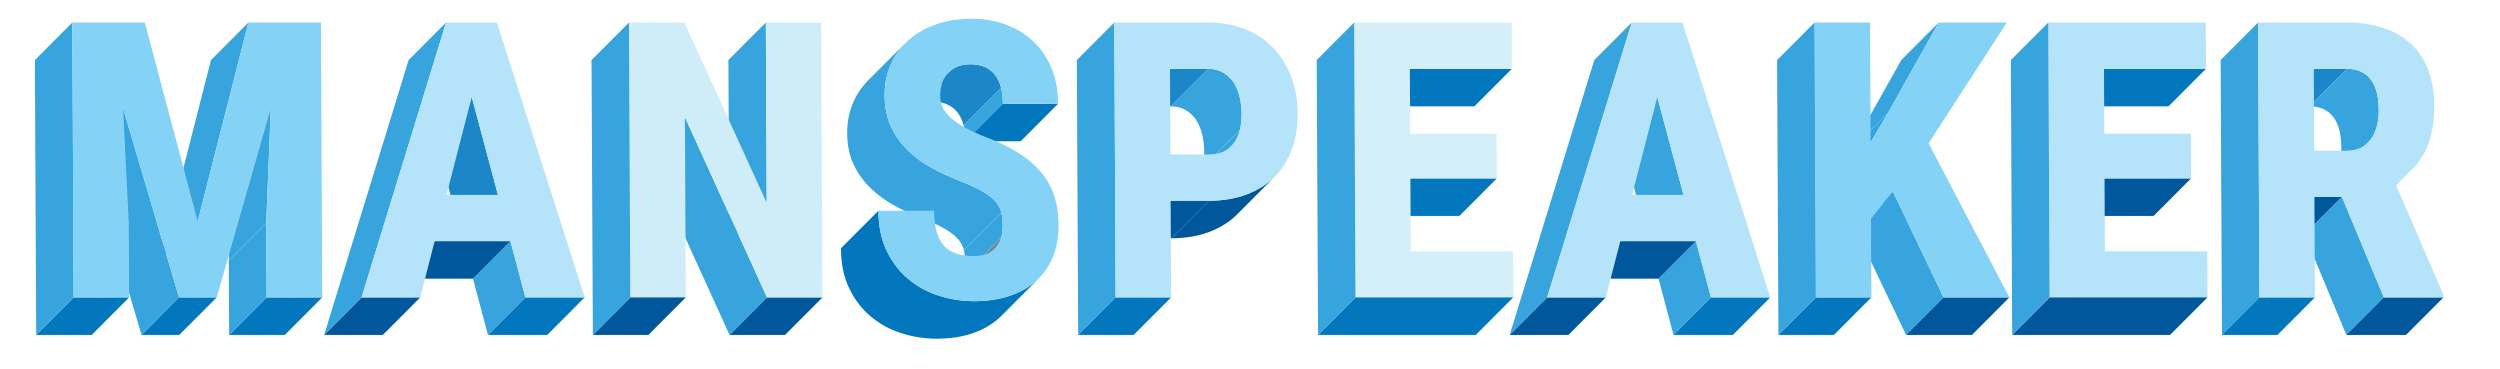
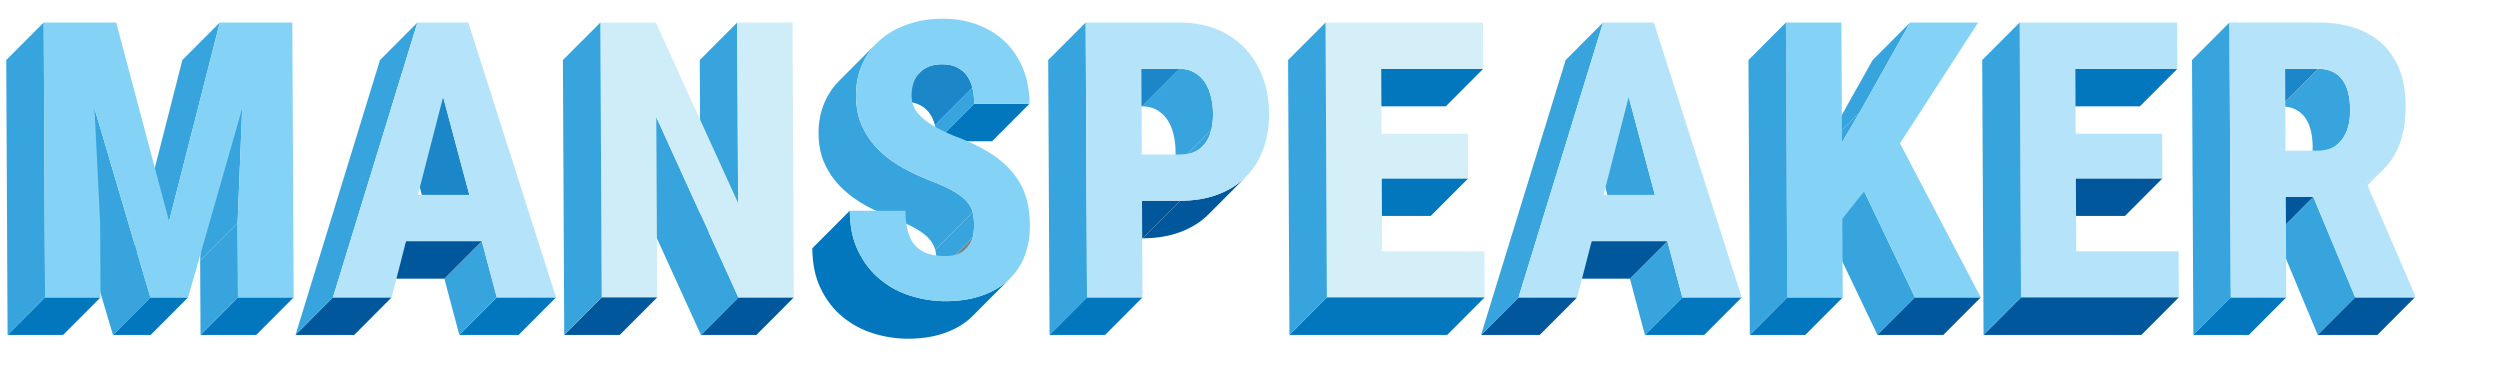
- <svg xmlns="http://www.w3.org/2000/svg" xmlns:xlink="http://www.w3.org/1999/xlink" width="400.155px" height="59px" viewBox="0 0 400.155 59" enable-background="new 0 0 400.155 59" version="1.1">
-   <g enable-background="new    ">
-     <polygon fill="#38A4DD" points="42.612,35.689 36.617,41.699 37.348,23.366 43.343,17.356    " />
-     <polygon fill="#38A4DD" points="31.643,35.426 25.647,41.436 33.77,9.612 39.764,3.602    " />
-     <polygon fill="#0277BD" points="51.582,47.601 45.586,53.612 36.676,53.612 42.671,47.601    " />
-     <polygon fill="#38A4DD" points="42.671,47.601 36.676,53.612 36.617,41.699 42.612,35.689    " />
-     <polygon fill="#0277BD" points="34.688,47.601 28.692,53.612 22.659,53.612 28.654,47.601    " />
-     <polygon fill="#38A4DD" points="28.654,47.601 22.659,53.612 13.709,23.366 19.704,17.356    " />
-     <polygon fill="#0277BD" points="20.671,47.601 14.676,53.612 5.795,53.612 11.791,47.601    " />
-     <polygon fill="#38A4DD" points="11.791,47.601 5.795,53.612 5.581,9.612 11.577,3.602    " />
-     <polygon fill="#84D2F6" points="51.368,3.602 51.582,47.601 42.671,47.601 42.612,35.689 43.343,17.356 34.688,47.601     28.654,47.601 19.704,17.356 20.613,35.689 20.671,47.601 11.791,47.601 11.577,3.602 23.179,3.602 31.643,35.426 39.764,3.602        " />
-   </g>
-   <g enable-background="new    ">
-     <polygon fill="#1B87C9" points="79.702,31.188 73.707,37.198 69.515,21.526 75.51,15.516    " />
-     <polygon fill="#0277BD" points="93.582,47.602 87.587,53.612 78.103,53.612 84.099,47.602    " />
-     <polygon fill="#38A4DD" points="84.099,47.602 78.103,53.612 75.708,44.608 81.703,38.599    " />
-     <polygon fill="#00579B" points="81.703,38.599 75.708,44.608 63.579,44.608 69.574,38.599    " />
-     <polygon fill="#00579B" points="67.267,47.602 61.271,53.612 51.881,53.612 57.875,47.602    " />
-     <polygon fill="#38A4DD" points="57.875,47.602 51.881,53.612 65.404,9.612 71.399,3.602    " />
-     <path fill="#B5E4FA" d="M79.537 3.602l14.045 44h-9.483l-2.396-9.003H69.574l-2.308 9.003h-9.391l13.523-44H79.537zM71.472 31.188h8.23L75.51 15.516 71.472 31.188" />
-   </g>
-   <g enable-background="new    ">
-     <polygon fill="#38A4DD" points="122.724,32.486 116.728,38.498 116.588,9.612 122.582,3.602    " />
-     <polygon fill="#00579B" points="131.646,47.602 125.65,53.612 116.771,53.612 122.767,47.602    " />
-     <polygon fill="#38A4DD" points="122.767,47.602 116.771,53.612 103.634,24.758 109.63,18.748    " />
-     <polygon fill="#CFEDF8" points="131.432,3.602 131.646,47.602 122.767,47.602 109.63,18.748 109.771,47.602 100.891,47.602     100.676,3.602 109.556,3.602 122.724,32.486 122.582,3.602    " />
-     <polygon fill="#00579B" points="109.771,47.602 103.775,53.612 94.895,53.612 100.891,47.602    " />
-     <polygon fill="#38A4DD" points="100.891,47.602 94.895,53.612 94.68,9.612 100.676,3.602    " />
-   </g>
-   <g enable-background="new    ">
-     <g enable-background="new    ">
-       <defs>
-         <path id="SVGID_1_" enable-background="new    " d="M160.52 16.599l-5.995 6.01c-0.005-0.929-0.102-1.778-0.292-2.552l5.995-6.011C160.417 14.819 160.515 15.67 160.52 16.599z" />
-       </defs>
-       <clipPath id="SVGID_2_">
-         <use xlink:href="#SVGID_1_" overflow="visible" />
-       </clipPath>
-       <g clip-path="url(#SVGID_2_)">
-         <path fill="#38A4DD" d="M160.52 16.599l-5.995 6.01c-0.005-0.929-0.102-1.778-0.292-2.552l5.995-6.011C160.417 14.819 160.515 15.67 160.52 16.599" />
-       </g>
-     </g>
-     <polygon fill="#0277BD" points="169.369,16.599 163.374,22.608 154.525,22.608 160.52,16.599    " />
-     <g enable-background="new    ">
-       <defs>
-         <path id="SVGID_3_" enable-background="new    " d="M145.865 17.569l5.996-6.01c0.368-0.37 0.814-0.662 1.328-0.886 0.618-0.264 1.344-0.387 2.195-0.387 0.913 0 1.688 0.154 2.323 0.464 0.651 0.31 1.179 0.742 1.6 1.3 0.421 0.557 0.717 1.221 0.922 1.995l-5.995 6.011c-0.205-0.774-0.502-1.439-0.923-1.997 -0.419-0.557-0.948-0.989-1.6-1.298 -0.636-0.31-1.41-0.465-2.323-0.465 -0.852 0-1.578 0.125-2.194 0.387C146.679 16.907 146.233 17.2 145.865 17.569z" />
-       </defs>
-       <clipPath id="SVGID_4_">
-         <use xlink:href="#SVGID_3_" overflow="visible" />
-       </clipPath>
-       <g clip-path="url(#SVGID_4_)">
-         <path fill="#1B87C9" d="M160.228 14.045l-5.995 6.011c-0.205-0.774-0.502-1.439-0.923-1.997 -0.419-0.557-0.948-0.989-1.6-1.298 -0.636-0.31-1.41-0.465-2.323-0.465 -0.852 0-1.578 0.125-2.194 0.387 -0.515 0.224-0.961 0.517-1.329 0.886l5.996-6.01c0.368-0.37 0.814-0.662 1.328-0.886 0.618-0.264 1.344-0.387 2.195-0.387 0.913 0 1.688 0.154 2.323 0.464 0.651 0.31 1.179 0.742 1.6 1.3C159.727 12.607 160.023 13.271 160.228 14.045" />
-       </g>
-     </g>
-     <g enable-background="new    ">
-       <defs>
-         <path id="SVGID_5_" enable-background="new    " d="M160.269 38.025l-5.996 6.01c0.151-0.604 0.226-1.269 0.222-1.965 -0.003-0.774-0.069-1.455-0.21-2.058l5.995-6.01c0.141 0.603 0.207 1.284 0.21 2.058C160.495 36.757 160.42 37.422 160.269 38.025z" />
-       </defs>
-       <clipPath id="SVGID_6_">
-         <use xlink:href="#SVGID_5_" overflow="visible" />
-       </clipPath>
-       <g clip-path="url(#SVGID_6_)">
-         <path fill="#38A4DD" d="M160.269 38.025l-5.996 6.01c0.151-0.604 0.226-1.269 0.222-1.965 -0.003-0.774-0.069-1.455-0.21-2.058l5.995-6.01c0.141 0.603 0.207 1.284 0.21 2.058C160.495 36.757 160.42 37.422 160.269 38.025" />
-       </g>
-     </g>
-     <g enable-background="new    ">
-       <defs>
-         <path id="SVGID_7_" enable-background="new    " d="M138.869 12.956l5.996-6.01c-0.947 0.949-1.7 2.052-2.26 3.326 -0.674 1.516-1.022 3.203-1.012 5.028 0.009 1.919 0.358 3.589 1.045 5.028 0.672 1.439 1.591 2.708 2.741 3.807 1.134 1.097 2.455 2.057 3.959 2.861s3.086 1.516 4.744 2.15c1.395 0.557 2.512 1.083 3.35 1.593 0.838 0.511 1.49 1.022 1.941 1.563 0.451 0.525 0.748 1.098 0.906 1.702l-5.995 6.01c-0.158-0.603-0.455-1.176-0.906-1.701 -0.452-0.541-1.103-1.053-1.941-1.563s-1.956-1.036-3.35-1.593c-1.658-0.635-3.239-1.346-4.744-2.15 -1.505-0.805-2.825-1.764-3.96-2.862 -1.149-1.098-2.069-2.367-2.741-3.807 -0.687-1.438-1.037-3.109-1.045-5.028 -0.009-1.825 0.339-3.511 1.012-5.027C137.169 15.007 137.922 13.904 138.869 12.956z" />
-       </defs>
-       <clipPath id="SVGID_8_">
-         <use xlink:href="#SVGID_7_" overflow="visible" />
-       </clipPath>
-       <g clip-path="url(#SVGID_8_)">
-         <path fill="#38A4DD" d="M160.28 34.003l-5.995 6.01c-0.158-0.603-0.455-1.176-0.906-1.701 -0.452-0.541-1.103-1.053-1.941-1.563s-1.956-1.036-3.35-1.593c-1.658-0.635-3.239-1.346-4.744-2.15 -1.505-0.805-2.825-1.764-3.96-2.862 -1.149-1.098-2.069-2.367-2.741-3.807 -0.687-1.438-1.037-3.109-1.045-5.028 -0.009-1.825 0.339-3.511 1.012-5.027 0.561-1.274 1.313-2.377 2.26-3.326l5.996-6.01c-0.947 0.949-1.7 2.052-2.26 3.326 -0.674 1.516-1.022 3.203-1.012 5.028 0.009 1.919 0.358 3.589 1.045 5.028 0.672 1.439 1.591 2.708 2.741 3.807 1.134 1.097 2.455 2.057 3.959 2.861s3.086 1.516 4.744 2.15c1.395 0.557 2.512 1.083 3.35 1.593 0.838 0.511 1.49 1.022 1.941 1.563C159.825 32.827 160.122 33.399 160.28 34.003" />
-       </g>
-     </g>
-     <g enable-background="new    ">
-       <defs>
-         <path id="SVGID_9_" enable-background="new    " d="M159.289 39.769l-5.994 6.011c0.063-0.063 0.124-0.129 0.181-0.197 0.371-0.433 0.63-0.944 0.798-1.547l5.996-6.01c-0.167 0.604-0.428 1.114-0.798 1.547C159.413 39.641 159.354 39.706 159.289 39.769z" />
-       </defs>
-       <clipPath id="SVGID_10_">
-         <use xlink:href="#SVGID_9_" overflow="visible" />
-       </clipPath>
-       <g clip-path="url(#SVGID_10_)" enable-background="new    ">
-         <path fill="#6C8A9A" d="M159.289 39.769l-5.994 6.011c0.063-0.063 0.124-0.129 0.181-0.197 0.371-0.433 0.63-0.944 0.798-1.547l5.996-6.01c-0.167 0.604-0.428 1.114-0.798 1.547C159.413 39.641 159.354 39.706 159.289 39.769" />
-       </g>
-     </g>
-     <g enable-background="new    ">
-       <defs>
-         <path id="SVGID_11_" enable-background="new    " d="M166.277 44.548l-5.996 6.011c-0.151 0.15-0.306 0.297-0.466 0.438 -1.17 1.036-2.589 1.825-4.258 2.383 -1.667 0.557-3.554 0.835-5.658 0.835 -1.888 0-3.745-0.294-5.574-0.866 -1.828-0.573-3.457-1.456-4.886-2.646 -1.445-1.175-2.597-2.677-3.487-4.502 -0.891-1.809-1.334-3.959-1.347-6.466l5.996-6.01c0.012 2.506 0.456 4.656 1.348 6.466 0.89 1.826 2.042 3.326 3.486 4.502 1.429 1.192 3.059 2.074 4.887 2.646 1.828 0.573 3.686 0.867 5.574 0.867 2.104 0 3.989-0.278 5.657-0.835s3.088-1.346 4.259-2.383C165.97 44.845 166.126 44.699 166.277 44.548z" />
-       </defs>
-       <clipPath id="SVGID_12_">
-         <use xlink:href="#SVGID_11_" overflow="visible" />
-       </clipPath>
-       <g clip-path="url(#SVGID_12_)">
-         <path fill="#0277BD" d="M166.277 44.548l-5.996 6.011c-0.151 0.15-0.306 0.297-0.466 0.438 -1.17 1.036-2.589 1.825-4.258 2.383 -1.667 0.557-3.554 0.835-5.658 0.835 -1.888 0-3.745-0.294-5.574-0.866 -1.828-0.573-3.457-1.456-4.886-2.646 -1.445-1.175-2.597-2.677-3.487-4.502 -0.891-1.809-1.334-3.959-1.347-6.466l5.996-6.01c0.012 2.506 0.456 4.656 1.348 6.466 0.89 1.826 2.042 3.326 3.486 4.502 1.429 1.192 3.059 2.074 4.887 2.646 1.828 0.573 3.686 0.867 5.574 0.867 2.104 0 3.989-0.278 5.657-0.835s3.088-1.346 4.259-2.383C165.97 44.845 166.126 44.699 166.277 44.548" />
-       </g>
-     </g>
-     <path fill="#84D2F6" d="M155.502 3c2.105 0 4.024 0.339 5.729 1.021 1.706 0.666 3.164 1.609 4.362 2.8 1.211 1.207 2.132 2.63 2.79 4.287 0.658 1.67 0.976 3.496 0.986 5.492h-8.85c-0.004-0.929-0.102-1.779-0.292-2.553 -0.205-0.774-0.501-1.438-0.922-1.995 -0.42-0.558-0.949-0.99-1.6-1.3 -0.635-0.311-1.41-0.464-2.323-0.464 -0.852 0-1.578 0.124-2.195 0.387 -0.602 0.263-1.111 0.618-1.511 1.083 -0.4 0.448-0.706 0.99-0.905 1.609 -0.198 0.618-0.288 1.284-0.284 1.995 0.004 0.728 0.161 1.377 0.473 1.966 0.313 0.587 0.764 1.128 1.339 1.624 0.575 0.51 1.273 0.974 2.095 1.424 0.807 0.447 1.722 0.881 2.699 1.298 2.061 0.743 3.86 1.578 5.396 2.476 1.535 0.913 2.824 1.934 3.851 3.079 1.043 1.16 1.807 2.444 2.324 3.883 0.502 1.454 0.758 3.079 0.767 4.888 0.009 1.935-0.292 3.652-0.918 5.167 -0.626 1.517-1.534 2.785-2.704 3.822 -1.171 1.037-2.591 1.826-4.259 2.383s-3.554 0.835-5.657 0.835c-1.888 0-3.746-0.293-5.574-0.867 -1.828-0.572-3.458-1.454-4.887-2.646 -1.444-1.176-2.596-2.676-3.486-4.502 -0.892-1.81-1.336-3.959-1.348-6.466h8.911c0.007 1.33 0.151 2.459 0.419 3.387 0.267 0.928 0.657 1.687 1.201 2.258 0.53 0.573 1.197 0.976 1.988 1.239 0.79 0.247 1.703 0.371 2.739 0.371 0.851 0 1.577-0.124 2.164-0.371 0.603-0.263 1.081-0.604 1.449-1.037 0.37-0.433 0.63-0.944 0.798-1.547 0.151-0.603 0.226-1.269 0.222-1.965 -0.004-0.774-0.069-1.455-0.21-2.058 -0.158-0.604-0.455-1.176-0.906-1.702 -0.452-0.541-1.104-1.052-1.941-1.563 -0.838-0.51-1.955-1.036-3.35-1.593 -1.658-0.634-3.239-1.346-4.744-2.15s-2.825-1.764-3.959-2.861c-1.15-1.099-2.069-2.367-2.741-3.807 -0.687-1.439-1.036-3.109-1.045-5.028 -0.01-1.825 0.338-3.512 1.012-5.028 0.672-1.532 1.626-2.816 2.859-3.884 1.232-1.068 2.697-1.902 4.412-2.49C151.575 3.294 153.445 3 155.502 3z" />
-   </g>
-   <g enable-background="new    ">
-     <g enable-background="new    ">
-       <defs>
-         <path id="SVGID_13_" enable-background="new    " d="M198.444 20.837l-5.996 6.01c0.197-0.789 0.302-1.656 0.297-2.614 -0.005-0.944-0.118-1.842-0.323-2.708 -0.205-0.867-0.519-1.64-0.955-2.305 -0.437-0.667-0.996-1.192-1.679-1.595 -0.667-0.402-1.472-0.603-2.399-0.603l5.995-6.01c0.929 0 1.734 0.202 2.401 0.603 0.683 0.403 1.242 0.929 1.679 1.594s0.749 1.439 0.955 2.306c0.205 0.866 0.318 1.764 0.323 2.708C198.745 19.181 198.642 20.049 198.444 20.837z" />
-       </defs>
-       <clipPath id="SVGID_14_">
-         <use xlink:href="#SVGID_13_" overflow="visible" />
-       </clipPath>
-       <g clip-path="url(#SVGID_14_)">
-         <path fill="#38A4DD" d="M198.444 20.837l-5.996 6.01c0.197-0.789 0.302-1.656 0.297-2.614 -0.005-0.944-0.118-1.842-0.323-2.708 -0.205-0.867-0.519-1.64-0.955-2.305 -0.437-0.667-0.996-1.192-1.679-1.595 -0.667-0.402-1.472-0.603-2.399-0.603l5.995-6.01c0.929 0 1.734 0.202 2.401 0.603 0.683 0.403 1.242 0.929 1.679 1.594s0.749 1.439 0.955 2.306c0.205 0.866 0.318 1.764 0.323 2.708C198.745 19.181 198.642 20.049 198.444 20.837" />
-       </g>
-     </g>
-     <polygon fill="#1B87C9" points="193.383,11.013 187.389,17.023 181.277,17.023 187.272,11.013    " />
-     <g enable-background="new    ">
-       <defs>
-         <path id="SVGID_15_" enable-background="new    " d="M197.114 23.352l-5.996 6.01c0.142-0.142 0.274-0.295 0.397-0.458 0.429-0.572 0.736-1.253 0.933-2.057l5.996-6.01c-0.197 0.805-0.503 1.485-0.934 2.057C197.388 23.057 197.256 23.21 197.114 23.352z" />
-       </defs>
-       <clipPath id="SVGID_16_">
-         <use xlink:href="#SVGID_15_" overflow="visible" />
-       </clipPath>
-       <g clip-path="url(#SVGID_16_)">
-         <path fill="#38A4DD" d="M197.114 23.352l-5.996 6.01c0.142-0.142 0.274-0.295 0.397-0.458 0.429-0.572 0.736-1.253 0.933-2.057l5.996-6.01c-0.197 0.805-0.503 1.485-0.934 2.057C197.388 23.057 197.256 23.21 197.114 23.352" />
-       </g>
-     </g>
-     <g enable-background="new    ">
-       <defs>
-         <path id="SVGID_17_" enable-background="new    " d="M204 28.313l-5.995 6.01c-0.015 0.014-0.03 0.029-0.043 0.042 -1.232 1.207-2.728 2.135-4.488 2.785 -1.776 0.665-3.771 0.991-5.982 0.991l5.996-6.011c2.211 0 4.207-0.325 5.982-0.991 1.76-0.65 3.257-1.578 4.487-2.784C203.971 28.342 203.986 28.327 204 28.313z" />
-       </defs>
-       <clipPath id="SVGID_18_">
-         <use xlink:href="#SVGID_17_" overflow="visible" />
-       </clipPath>
-       <g clip-path="url(#SVGID_18_)">
-         <path fill="#00579B" d="M204 28.313l-5.995 6.01c-0.015 0.014-0.03 0.029-0.043 0.042 -1.232 1.207-2.728 2.135-4.488 2.785 -1.776 0.665-3.771 0.991-5.982 0.991l5.996-6.011c2.211 0 4.207-0.325 5.982-0.991 1.76-0.65 3.257-1.578 4.487-2.784C203.971 28.342 203.986 28.327 204 28.313" />
-       </g>
-     </g>
-     <polygon fill="#00579B" points="193.487,32.131 187.492,38.142 181.38,38.142 187.375,32.131    " />
-     <polygon fill="#38A4DD" points="178.571,47.602 172.575,53.612 172.36,9.612 178.356,3.602    " />
-     <polygon fill="#0277BD" points="187.451,47.602 181.455,53.612 172.575,53.612 178.571,47.602    " />
-     <path fill="#B5E4FA" d="M206.694 12.359c0.675 1.78 1.009 3.713 1.019 5.817 0.011 2.136-0.304 4.054-0.961 5.786 -0.642 1.717-1.578 3.188-2.795 4.394 -1.23 1.207-2.727 2.134-4.487 2.784 -1.775 0.666-3.771 0.991-5.982 0.991h-6.112l0.076 15.471h-8.88l-0.214-44h14.991c2.243 0 4.24 0.372 6.007 1.084 1.767 0.727 3.258 1.748 4.501 3.048C205.085 9.034 206.036 10.564 206.694 12.359zM198.444 20.837c0.198-0.788 0.301-1.656 0.297-2.614 -0.005-0.944-0.118-1.842-0.323-2.708 -0.206-0.867-0.518-1.641-0.955-2.306s-0.996-1.191-1.679-1.594c-0.667-0.401-1.472-0.603-2.401-0.603h-6.111l0.067 13.707h6.111c0.927 0 1.731-0.155 2.395-0.479 0.679-0.325 1.234-0.773 1.664-1.346C197.941 22.323 198.247 21.642 198.444 20.837" />
-   </g>
-   <g enable-background="new    ">
-     <polygon fill="#0277BD" points="241.988,11.013 235.993,17.023 219.671,17.023 225.666,11.013    " />
-     <polygon fill="#0277BD" points="239.583,28.557 233.588,34.567 219.756,34.567 225.752,28.557    " />
-     <polygon fill="#D5EFF8" points="241.952,3.602 241.988,11.013 225.666,11.013 225.717,21.41 239.548,21.41 239.583,28.557     225.752,28.557 225.808,40.222 242.178,40.222 242.214,47.602 216.965,47.602 216.751,3.602    " />
-     <polygon fill="#0277BD" points="242.214,47.602 236.218,53.612 210.97,53.612 216.965,47.602    " />
-     <polygon fill="#38A4DD" points="216.965,47.602 210.97,53.612 210.755,9.612 216.751,3.602    " />
-   </g>
-   <g enable-background="new    ">
-     <polygon fill="#38A4DD" points="269.465,31.188 263.469,37.198 259.277,21.526 265.273,15.516    " />
-     <polygon fill="#0277BD" points="283.359,47.602 277.364,53.612 267.865,53.612 273.861,47.602    " />
-     <polygon fill="#38A4DD" points="273.861,47.602 267.865,53.612 265.47,44.608 271.465,38.599    " />
-     <polygon fill="#00579B" points="271.465,38.599 265.47,44.608 253.356,44.608 259.352,38.599    " />
-     <polygon fill="#00579B" points="257.029,47.602 251.033,53.612 241.644,53.612 247.639,47.602    " />
-     <polygon fill="#38A4DD" points="247.639,47.602 241.644,53.612 255.182,9.612 261.177,3.602    " />
-     <path fill="#B5E4FA" d="M269.299 3.602l14.06 44h-9.498l-2.396-9.003h-12.113l-2.323 9.003h-9.39l13.539-44H269.299zM261.249 31.188h8.216l-4.192-15.672L261.249 31.188" />
-   </g>
-   <g enable-background="new    ">
-     <polygon fill="#38A4DD" points="302.205,18.053 296.209,24.062 304.323,9.612 310.317,3.602    " />
-     <polygon fill="#38A4DD" points="299.413,22.787 293.417,28.797 296.209,24.062 302.205,18.053    " />
-     <polygon fill="#38A4DD" points="311.09,47.602 305.094,53.612 296.966,36.625 302.962,30.615    " />
-     <polygon fill="#00579B" points="321.625,47.602 315.63,53.612 305.094,53.612 311.09,47.602    " />
-     <polygon fill="#0277BD" points="299.533,47.602 293.538,53.612 284.657,53.612 290.652,47.602    " />
-     <polygon fill="#84D2F6" points="308.695,22.94 321.625,47.602 311.09,47.602 302.962,30.615 299.472,35.024 299.533,47.602     290.652,47.602 290.438,3.602 299.319,3.602 299.413,22.787 302.205,18.053 310.317,3.602 321.209,3.602    " />
-     <polygon fill="#38A4DD" points="290.652,47.602 284.657,53.612 284.444,9.612 290.438,3.602    " />
-   </g>
-   <g enable-background="new    ">
-     <polygon fill="#0277BD" points="353.092,11.013 347.096,17.023 330.774,17.023 336.77,11.013    " />
-     <polygon fill="#00579B" points="350.702,28.557 344.706,34.567 330.859,34.567 336.854,28.557    " />
-     <polygon fill="#B5E4FA" points="353.055,3.602 353.092,11.013 336.77,11.013 336.82,21.41 350.666,21.41 350.702,28.557     336.854,28.557 336.912,40.222 353.296,40.222 353.332,47.602 328.067,47.602 327.854,3.602    " />
-     <polygon fill="#00579B" points="353.332,47.602 347.337,53.612 322.072,53.612 328.067,47.602    " />
-     <polygon fill="#38A4DD" points="328.067,47.602 322.072,53.612 321.857,9.612 327.854,3.602    " />
-   </g>
-   <g enable-background="new    ">
-     <polygon fill="#1B87C9" points="375.642,11.013 369.646,17.023 364.354,17.023 370.351,11.013    " />
-     <g enable-background="new    ">
-       <defs>
-         <path id="SVGID_19_" enable-background="new    " d="M379.44 22.354l-5.995 6.009c0.877-1.176 1.317-2.754 1.309-4.733 -0.006-1.005-0.104-1.919-0.293-2.723 -0.204-0.82-0.503-1.517-0.922-2.089 -0.421-0.573-0.951-1.021-1.602-1.331 -0.635-0.31-1.408-0.464-2.292-0.464l5.996-6.01c0.883 0 1.656 0.155 2.292 0.464 0.651 0.31 1.18 0.757 1.601 1.331 0.419 0.572 0.718 1.27 0.922 2.089 0.19 0.804 0.287 1.718 0.293 2.724C380.758 19.6 380.317 21.178 379.44 22.354z" />
-       </defs>
-       <clipPath id="SVGID_20_">
-         <use xlink:href="#SVGID_19_" overflow="visible" />
-       </clipPath>
-       <g clip-path="url(#SVGID_20_)" enable-background="new    ">
-         <path fill="#38A4DD" d="M379.44 22.354l-5.995 6.009c0.877-1.176 1.317-2.754 1.309-4.733 -0.006-1.005-0.104-1.919-0.293-2.723 -0.204-0.82-0.503-1.517-0.922-2.089 -0.421-0.573-0.951-1.021-1.602-1.331 -0.635-0.31-1.408-0.464-2.292-0.464l5.996-6.01c0.883 0 1.656 0.155 2.292 0.464 0.651 0.31 1.18 0.757 1.601 1.331 0.419 0.572 0.718 1.27 0.922 2.089 0.19 0.804 0.287 1.718 0.293 2.724C380.758 19.6 380.317 21.178 379.44 22.354" />
-       </g>
-     </g>
-     <g enable-background="new    ">
-       <defs>
-         <path id="SVGID_21_" enable-background="new    " d="M379.038 22.821l-5.995 6.011c0.144-0.145 0.277-0.3 0.402-0.469l5.995-6.009C379.315 22.521 379.182 22.678 379.038 22.821z" />
-       </defs>
-       <clipPath id="SVGID_22_">
-         <use xlink:href="#SVGID_21_" overflow="visible" />
-       </clipPath>
-       <g clip-path="url(#SVGID_22_)" enable-background="new    ">
-         <path fill="#6C8A9A" d="M379.038 22.821l-5.995 6.011c0.144-0.145 0.277-0.3 0.402-0.469l5.995-6.009C379.315 22.521 379.182 22.678 379.038 22.821" />
-       </g>
-     </g>
-     <g enable-background="new    ">
-       <defs>
-         <path id="SVGID_23_" enable-background="new    " d="M386.171 27.023l-5.995 6.01c-0.068 0.069-0.14 0.137-0.209 0.204 -0.785 0.758-1.663 1.392-2.651 1.933l5.996-6.01c0.987-0.542 1.865-1.176 2.65-1.934C386.033 27.16 386.104 27.092 386.171 27.023z" />
-       </defs>
-       <clipPath id="SVGID_24_">
-         <use xlink:href="#SVGID_23_" overflow="visible" />
-       </clipPath>
-       <g clip-path="url(#SVGID_24_)">
-         <path fill="#B5E4FA" d="M386.171 27.023l-5.995 6.01c-0.068 0.069-0.14 0.137-0.209 0.204 -0.785 0.758-1.663 1.392-2.651 1.933l5.996-6.01c0.987-0.542 1.865-1.176 2.65-1.934C386.033 27.16 386.104 27.092 386.171 27.023" />
-       </g>
-     </g>
-     <polygon fill="#00579B" points="374.859,31.527 368.864,37.538 364.456,37.538 370.451,31.527    " />
-     <polygon fill="#38A4DD" points="381.56,47.602 375.565,53.612 368.864,37.538 374.859,31.527    " />
-     <polygon fill="#00579B" points="391.105,47.602 385.109,53.612 375.565,53.612 381.56,47.602    " />
-     <polygon fill="#38A4DD" points="361.649,47.602 355.653,53.612 355.439,9.612 361.435,3.602    " />
-     <polygon fill="#0277BD" points="370.529,47.602 364.534,53.612 355.653,53.612 361.649,47.602    " />
-     <path fill="#B5E4FA" d="M383.312 29.161l7.792 18.023 0.002 0.418h-9.546l-6.7-16.075h-4.408l0.078 16.075h-8.88l-0.215-44h14.171c2.197 0 4.164 0.295 5.883 0.868 1.721 0.572 3.195 1.422 4.392 2.536 1.211 1.115 2.131 2.506 2.773 4.146 0.643 1.656 0.962 3.574 0.972 5.756 0.008 1.578-0.125 3.017-0.412 4.301 -0.288 1.284-0.7 2.413-1.252 3.419 -0.552 0.99-1.213 1.856-1.999 2.599C385.177 27.985 384.299 28.619 383.312 29.161zM379.44 22.354c0.877-1.176 1.317-2.754 1.309-4.734 -0.006-1.006-0.103-1.919-0.293-2.724 -0.204-0.819-0.503-1.517-0.922-2.089 -0.421-0.573-0.949-1.021-1.601-1.331 -0.636-0.309-1.409-0.464-2.292-0.464h-5.291l0.064 13.104h5.043C377.236 24.117 378.563 23.529 379.44 22.354" />
+ <svg xmlns="http://www.w3.org/2000/svg" xmlns:xlink="http://www.w3.org/1999/xlink" version="1.1" id="Layer_1" x="0px" y="0px" width="400.156px" height="59px" viewBox="0 0 400.156 59" enable-background="new 0 0 400.156 59">
+   <g enable-background="new">
+     <polygon fill="#38A4DD" points="38.031,35.689 32.036,41.699 32.767,23.366 38.762,17.356  " />
+     <polygon fill="#38A4DD" points="27.062,35.426 21.066,41.436 29.189,9.612 35.183,3.602  " />
+     <polygon fill="#0277BD" points="47.001,47.602 41.005,53.611 32.095,53.611 38.09,47.602  " />
+     <polygon fill="#38A4DD" points="38.09,47.602 32.095,53.611 32.036,41.699 38.031,35.689  " />
+     <polygon fill="#0277BD" points="30.107,47.602 24.111,53.611 18.078,53.611 24.073,47.602  " />
+     <polygon fill="#38A4DD" points="24.073,47.602 18.078,53.611 9.128,23.366 15.123,17.356  " />
+     <polygon fill="#0277BD" points="16.09,47.602 10.095,53.611 1.214,53.611 7.21,47.602  " />
+     <polygon fill="#38A4DD" points="7.21,47.602 1.214,53.611 1,9.612 6.996,3.602  " />
+     <polygon fill="#84D2F6" points="46.787,3.602 47.001,47.602 38.09,47.602 38.031,35.689 38.762,17.356 30.107,47.602   24.073,47.602 15.123,17.356 16.032,35.689 16.09,47.602 7.21,47.602 6.996,3.602 18.598,3.602 27.062,35.426 35.183,3.602  " />
+   </g>
+   <g enable-background="new    ">
+     <polygon fill="#1B87C9" points="75.121,31.188 69.126,37.198 64.934,21.526 70.929,15.516  " />
+     <polygon fill="#0277BD" points="89.001,47.602 83.006,53.611 73.522,53.611 79.518,47.602  " />
+     <polygon fill="#38A4DD" points="79.518,47.602 73.522,53.611 71.127,44.607 77.122,38.6  " />
+     <polygon fill="#00579B" points="77.122,38.6 71.127,44.607 58.998,44.607 64.993,38.6  " />
+     <polygon fill="#00579B" points="62.686,47.602 56.69,53.611 47.3,53.611 53.294,47.602  " />
+     <polygon fill="#38A4DD" points="53.294,47.602 47.3,53.611 60.823,9.612 66.818,3.602  " />
+     <path fill="#B5E4FA" d="M74.956,3.602l14.045,44h-9.483L77.122,38.6H64.993l-2.308,9.002h-9.391l13.523-44H74.956z M66.891,31.188   h8.23l-4.192-15.671L66.891,31.188" />
+   </g>
+   <g enable-background="new    ">
+     <polygon fill="#38A4DD" points="118.143,32.486 112.147,38.498 112.007,9.612 118.001,3.602  " />
+     <polygon fill="#00579B" points="127.065,47.602 121.069,53.611 112.19,53.611 118.186,47.602  " />
+     <polygon fill="#38A4DD" points="118.186,47.602 112.19,53.611 99.053,24.758 105.049,18.748  " />
+     <polygon fill="#CFEDF8" points="126.851,3.602 127.065,47.602 118.186,47.602 105.049,18.748 105.19,47.602 96.31,47.602   96.095,3.602 104.975,3.602 118.143,32.486 118.001,3.602  " />
+     <polygon fill="#00579B" points="105.19,47.602 99.194,53.611 90.314,53.611 96.31,47.602  " />
+     <polygon fill="#38A4DD" points="96.31,47.602 90.314,53.611 90.099,9.612 96.095,3.602  " />
+   </g>
+   <g enable-background="new    ">
+     <g enable-background="new    ">
+       <g>
+         <defs>
+           <path id="SVGID_1_" d="M155.939,16.599l-5.995,6.01c-0.005-0.929-0.102-1.778-0.292-2.552l5.995-6.011      C155.836,14.819,155.934,15.67,155.939,16.599z" />
+         </defs>
+         <clipPath id="SVGID_2_">
+           <use xlink:href="#SVGID_1_" overflow="visible" />
+         </clipPath>
+         <g clip-path="url(#SVGID_2_)">
+           <path fill="#38A4DD" d="M155.939,16.599l-5.995,6.01c-0.005-0.929-0.102-1.778-0.292-2.552l5.995-6.011      C155.836,14.819,155.934,15.67,155.939,16.599" />
+         </g>
+       </g>
+     </g>
+     <polygon fill="#0277BD" points="164.788,16.599 158.793,22.608 149.944,22.608 155.939,16.599  " />
+     <g enable-background="new    ">
+       <g>
+         <defs>
+           <path id="SVGID_3_" d="M141.284,17.569l5.996-6.01c0.368-0.37,0.814-0.662,1.328-0.886c0.618-0.264,1.344-0.387,2.195-0.387      c0.913,0,1.688,0.154,2.323,0.464c0.651,0.31,1.179,0.742,1.6,1.3c0.421,0.557,0.717,1.221,0.922,1.995l-5.995,6.011      c-0.205-0.774-0.502-1.439-0.923-1.997c-0.419-0.557-0.948-0.989-1.6-1.298c-0.636-0.31-1.41-0.465-2.323-0.465      c-0.852,0-1.578,0.125-2.194,0.387C142.098,16.907,141.652,17.2,141.284,17.569z" />
+         </defs>
+         <clipPath id="SVGID_4_">
+           <use xlink:href="#SVGID_3_" overflow="visible" />
+         </clipPath>
+         <g clip-path="url(#SVGID_4_)">
+           <path fill="#1B87C9" d="M155.647,14.045l-5.995,6.011c-0.205-0.774-0.502-1.439-0.923-1.997c-0.419-0.557-0.948-0.989-1.6-1.298      c-0.636-0.31-1.41-0.465-2.323-0.465c-0.852,0-1.578,0.125-2.194,0.387c-0.515,0.224-0.961,0.517-1.329,0.886l5.996-6.01      c0.368-0.37,0.814-0.662,1.328-0.886c0.618-0.264,1.344-0.387,2.195-0.387c0.913,0,1.688,0.154,2.323,0.464      c0.651,0.31,1.179,0.742,1.6,1.3C155.146,12.607,155.442,13.271,155.647,14.045" />
+         </g>
+       </g>
+     </g>
+     <g enable-background="new    ">
+       <g>
+         <defs>
+           <path id="SVGID_5_" d="M155.688,38.025l-5.996,6.01c0.151-0.604,0.226-1.27,0.222-1.965c-0.003-0.774-0.069-1.455-0.21-2.059      l5.995-6.01c0.141,0.604,0.207,1.284,0.21,2.059C155.914,36.757,155.839,37.422,155.688,38.025z" />
+         </defs>
+         <clipPath id="SVGID_6_">
+           <use xlink:href="#SVGID_5_" overflow="visible" />
+         </clipPath>
+         <g clip-path="url(#SVGID_6_)">
+           <path fill="#38A4DD" d="M155.688,38.025l-5.996,6.01c0.151-0.604,0.226-1.27,0.222-1.965c-0.003-0.774-0.069-1.455-0.21-2.059      l5.995-6.01c0.141,0.604,0.207,1.284,0.21,2.059C155.914,36.757,155.839,37.422,155.688,38.025" />
+         </g>
+       </g>
+     </g>
+     <g enable-background="new    ">
+       <g>
+         <defs>
+           <path id="SVGID_7_" d="M134.288,12.956l5.996-6.01c-0.947,0.949-1.7,2.052-2.26,3.326c-0.674,1.516-1.022,3.203-1.012,5.028      c0.009,1.919,0.358,3.589,1.045,5.028c0.672,1.439,1.591,2.708,2.741,3.807c1.134,1.097,2.455,2.057,3.959,2.861      c1.504,0.804,3.086,1.516,4.744,2.15c1.395,0.557,2.512,1.083,3.35,1.593s1.49,1.021,1.941,1.562      c0.451,0.525,0.748,1.099,0.906,1.702l-5.995,6.01c-0.158-0.603-0.455-1.176-0.906-1.701c-0.452-0.541-1.103-1.053-1.941-1.562      s-1.956-1.036-3.35-1.593c-1.658-0.636-3.239-1.347-4.744-2.15c-1.505-0.805-2.825-1.764-3.96-2.862      c-1.149-1.098-2.069-2.367-2.741-3.807c-0.687-1.438-1.037-3.109-1.045-5.028c-0.009-1.825,0.339-3.511,1.012-5.027      C132.588,15.007,133.341,13.904,134.288,12.956z" />
+         </defs>
+         <clipPath id="SVGID_8_">
+           <use xlink:href="#SVGID_7_" overflow="visible" />
+         </clipPath>
+         <g clip-path="url(#SVGID_8_)">
+           <path fill="#38A4DD" d="M155.699,34.003l-5.995,6.011c-0.158-0.604-0.455-1.177-0.906-1.701      c-0.452-0.541-1.103-1.054-1.941-1.563s-1.956-1.036-3.35-1.593c-1.658-0.635-3.239-1.346-4.744-2.15      c-1.505-0.805-2.825-1.764-3.96-2.861c-1.149-1.099-2.069-2.368-2.741-3.808c-0.687-1.438-1.037-3.109-1.045-5.028      c-0.009-1.825,0.339-3.511,1.012-5.027c0.561-1.274,1.313-2.377,2.26-3.326l5.996-6.01c-0.947,0.949-1.7,2.052-2.26,3.326      c-0.674,1.516-1.022,3.203-1.012,5.028c0.009,1.919,0.358,3.589,1.045,5.028c0.672,1.439,1.591,2.708,2.741,3.807      c1.134,1.097,2.455,2.057,3.959,2.861c1.504,0.804,3.086,1.516,4.744,2.15c1.395,0.557,2.512,1.083,3.35,1.593      s1.49,1.021,1.941,1.562C155.244,32.827,155.541,33.398,155.699,34.003" />
+         </g>
+       </g>
+     </g>
+     <g enable-background="new    ">
+       <g>
+         <defs>
+           <path id="SVGID_9_" d="M154.708,39.77l-5.994,6.011c0.063-0.063,0.124-0.13,0.181-0.197c0.371-0.433,0.63-0.944,0.798-1.547      l5.996-6.011c-0.167,0.604-0.428,1.115-0.798,1.548C154.832,39.641,154.773,39.706,154.708,39.77z" />
+         </defs>
+         <clipPath id="SVGID_10_">
+           <use xlink:href="#SVGID_9_" overflow="visible" />
+         </clipPath>
+         <g clip-path="url(#SVGID_10_)" enable-background="new    ">
+           <path fill="#6C8A9A" d="M154.708,39.77l-5.994,6.011c0.063-0.063,0.124-0.13,0.181-0.197c0.371-0.433,0.63-0.944,0.798-1.547      l5.996-6.011c-0.167,0.604-0.428,1.115-0.798,1.548C154.832,39.641,154.773,39.706,154.708,39.77" />
+         </g>
+       </g>
+     </g>
+     <g enable-background="new    ">
+       <g>
+         <defs>
+           <path id="SVGID_11_" d="M161.696,44.548l-5.996,6.011c-0.151,0.15-0.306,0.297-0.466,0.438c-1.17,1.036-2.589,1.825-4.258,2.383      c-1.667,0.558-3.554,0.835-5.658,0.835c-1.888,0-3.745-0.294-5.574-0.865c-1.828-0.574-3.457-1.457-4.886-2.646      c-1.445-1.176-2.597-2.678-3.487-4.502c-0.891-1.809-1.334-3.959-1.347-6.467l5.996-6.01c0.012,2.506,0.456,4.656,1.348,6.467      c0.89,1.826,2.042,3.326,3.486,4.502c1.429,1.191,3.059,2.074,4.887,2.646c1.828,0.573,3.686,0.867,5.574,0.867      c2.104,0,3.989-0.278,5.657-0.835c1.668-0.557,3.088-1.346,4.259-2.383C161.389,44.845,161.545,44.699,161.696,44.548z" />
+         </defs>
+         <clipPath id="SVGID_12_">
+           <use xlink:href="#SVGID_11_" overflow="visible" />
+         </clipPath>
+         <g clip-path="url(#SVGID_12_)">
+           <path fill="#0277BD" d="M161.696,44.548l-5.996,6.011c-0.151,0.15-0.306,0.297-0.466,0.438c-1.17,1.036-2.589,1.825-4.258,2.383      c-1.667,0.558-3.554,0.835-5.658,0.835c-1.888,0-3.745-0.294-5.574-0.865c-1.828-0.574-3.457-1.457-4.886-2.646      c-1.445-1.176-2.597-2.678-3.487-4.502c-0.891-1.809-1.334-3.959-1.347-6.467l5.996-6.01c0.012,2.506,0.456,4.656,1.348,6.467      c0.89,1.826,2.042,3.326,3.486,4.502c1.429,1.191,3.059,2.074,4.887,2.646c1.828,0.573,3.686,0.867,5.574,0.867      c2.104,0,3.989-0.278,5.657-0.835c1.668-0.557,3.088-1.346,4.259-2.383C161.389,44.845,161.545,44.699,161.696,44.548" />
+         </g>
+       </g>
+     </g>
+     <path fill="#84D2F6" d="M150.921,3c2.105,0,4.024,0.339,5.729,1.021c1.706,0.666,3.164,1.609,4.362,2.8   c1.211,1.207,2.132,2.63,2.79,4.287c0.658,1.67,0.976,3.496,0.986,5.492h-8.85c-0.004-0.929-0.102-1.779-0.292-2.553   c-0.205-0.774-0.501-1.438-0.922-1.995c-0.42-0.558-0.949-0.99-1.6-1.3c-0.635-0.311-1.41-0.464-2.323-0.464   c-0.852,0-1.578,0.124-2.195,0.387c-0.602,0.263-1.111,0.618-1.511,1.083c-0.4,0.448-0.706,0.99-0.905,1.609   c-0.198,0.618-0.288,1.284-0.284,1.995c0.004,0.728,0.161,1.377,0.473,1.966c0.313,0.587,0.764,1.128,1.339,1.624   c0.575,0.51,1.273,0.974,2.095,1.424c0.807,0.447,1.722,0.881,2.699,1.298c2.061,0.743,3.86,1.578,5.396,2.476   c1.535,0.913,2.824,1.934,3.851,3.079c1.043,1.16,1.807,2.444,2.324,3.882c0.502,1.455,0.758,3.08,0.767,4.889   c0.009,1.936-0.292,3.652-0.918,5.167c-0.626,1.517-1.534,2.785-2.704,3.822c-1.171,1.036-2.591,1.825-4.259,2.383   s-3.554,0.835-5.657,0.835c-1.888,0-3.746-0.293-5.574-0.867c-1.828-0.572-3.458-1.454-4.887-2.646   c-1.444-1.176-2.596-2.676-3.486-4.502c-0.892-1.81-1.336-3.959-1.348-6.465h8.911c0.007,1.33,0.151,2.459,0.419,3.387   c0.267,0.928,0.657,1.687,1.201,2.258c0.53,0.572,1.197,0.977,1.988,1.238c0.79,0.248,1.703,0.371,2.739,0.371   c0.851,0,1.577-0.123,2.164-0.371c0.603-0.262,1.081-0.604,1.449-1.036c0.37-0.433,0.63-0.944,0.798-1.548   c0.151-0.603,0.226-1.269,0.222-1.965c-0.004-0.773-0.069-1.455-0.21-2.058c-0.158-0.604-0.455-1.176-0.906-1.702   c-0.452-0.541-1.104-1.052-1.941-1.562c-0.838-0.51-1.955-1.036-3.35-1.593c-1.658-0.634-3.239-1.346-4.744-2.15   c-1.505-0.804-2.825-1.764-3.959-2.861c-1.15-1.099-2.069-2.367-2.741-3.807c-0.687-1.439-1.036-3.109-1.045-5.028   c-0.01-1.825,0.338-3.512,1.012-5.028c0.672-1.532,1.626-2.816,2.859-3.884c1.232-1.068,2.697-1.902,4.412-2.49   C146.994,3.294,148.864,3,150.921,3z" />
+   </g>
+   <g enable-background="new    ">
+     <g enable-background="new    ">
+       <g>
+         <defs>
+           <path id="SVGID_13_" d="M193.863,20.837l-5.996,6.01c0.197-0.789,0.302-1.656,0.297-2.614c-0.005-0.944-0.118-1.842-0.323-2.708      c-0.205-0.867-0.519-1.64-0.955-2.305c-0.437-0.667-0.996-1.192-1.679-1.595c-0.667-0.402-1.472-0.603-2.399-0.603l5.995-6.01      c0.929,0,1.734,0.202,2.401,0.603c0.683,0.403,1.242,0.929,1.679,1.594s0.749,1.439,0.955,2.306      c0.205,0.866,0.318,1.764,0.323,2.708C194.164,19.181,194.061,20.049,193.863,20.837z" />
+         </defs>
+         <clipPath id="SVGID_14_">
+           <use xlink:href="#SVGID_13_" overflow="visible" />
+         </clipPath>
+         <g clip-path="url(#SVGID_14_)">
+           <path fill="#38A4DD" d="M193.863,20.837l-5.996,6.01c0.197-0.789,0.302-1.656,0.297-2.614c-0.005-0.944-0.118-1.842-0.323-2.708      c-0.205-0.867-0.519-1.64-0.955-2.305c-0.437-0.667-0.996-1.192-1.679-1.595c-0.667-0.402-1.472-0.603-2.399-0.603l5.995-6.01      c0.929,0,1.734,0.202,2.401,0.603c0.683,0.403,1.242,0.929,1.679,1.594s0.749,1.439,0.955,2.306      c0.205,0.866,0.318,1.764,0.323,2.708C194.164,19.181,194.061,20.049,193.863,20.837" />
+         </g>
+       </g>
+     </g>
+     <polygon fill="#1B87C9" points="188.802,11.013 182.808,17.023 176.696,17.023 182.691,11.013  " />
+     <g enable-background="new    ">
+       <g>
+         <defs>
+           <path id="SVGID_15_" d="M192.533,23.352l-5.996,6.01c0.142-0.142,0.274-0.295,0.397-0.458c0.429-0.572,0.736-1.253,0.933-2.057      l5.996-6.01c-0.197,0.805-0.503,1.485-0.934,2.057C192.807,23.057,192.675,23.21,192.533,23.352z" />
+         </defs>
+         <clipPath id="SVGID_16_">
+           <use xlink:href="#SVGID_15_" overflow="visible" />
+         </clipPath>
+         <g clip-path="url(#SVGID_16_)">
+           <path fill="#38A4DD" d="M192.533,23.352l-5.996,6.01c0.142-0.142,0.274-0.295,0.397-0.458c0.429-0.572,0.736-1.253,0.933-2.057      l5.996-6.01c-0.197,0.805-0.503,1.485-0.934,2.057C192.807,23.057,192.675,23.21,192.533,23.352" />
+         </g>
+       </g>
+     </g>
+     <g enable-background="new    ">
+       <g>
+         <defs>
+           <path id="SVGID_17_" d="M199.418,28.313l-5.995,6.01c-0.015,0.014-0.03,0.028-0.043,0.042c-1.232,1.207-2.728,2.135-4.488,2.785      c-1.776,0.664-3.771,0.99-5.982,0.99l5.996-6.011c2.211,0,4.207-0.325,5.982-0.991c1.76-0.649,3.257-1.578,4.486-2.784      C199.39,28.342,199.405,28.327,199.418,28.313z" />
+         </defs>
+         <clipPath id="SVGID_18_">
+           <use xlink:href="#SVGID_17_" overflow="visible" />
+         </clipPath>
+         <g clip-path="url(#SVGID_18_)">
+           <path fill="#00579B" d="M199.418,28.313l-5.995,6.01c-0.015,0.014-0.03,0.028-0.043,0.042c-1.232,1.207-2.728,2.135-4.488,2.785      c-1.776,0.664-3.771,0.99-5.982,0.99l5.996-6.011c2.211,0,4.207-0.325,5.982-0.991c1.76-0.649,3.257-1.578,4.486-2.784      C199.39,28.342,199.405,28.327,199.418,28.313" />
+         </g>
+       </g>
+     </g>
+     <polygon fill="#00579B" points="188.906,32.131 182.911,38.143 176.799,38.143 182.794,32.131  " />
+     <polygon fill="#38A4DD" points="173.99,47.602 167.994,53.611 167.779,9.612 173.775,3.602  " />
+     <polygon fill="#0277BD" points="182.87,47.602 176.874,53.611 167.994,53.611 173.99,47.602  " />
+     <path fill="#B5E4FA" d="M202.113,12.359c0.675,1.78,1.009,3.713,1.019,5.817c0.012,2.136-0.303,4.054-0.961,5.786   c-0.642,1.717-1.578,3.188-2.795,4.394c-1.229,1.207-2.727,2.134-4.486,2.785c-1.775,0.666-3.771,0.99-5.982,0.99h-6.112   l0.076,15.471h-8.88l-0.214-44h14.991c2.243,0,4.24,0.372,6.007,1.084c1.767,0.727,3.258,1.748,4.501,3.048   C200.504,9.034,201.456,10.564,202.113,12.359z M193.863,20.837c0.198-0.788,0.301-1.656,0.297-2.614   c-0.005-0.944-0.118-1.842-0.323-2.708c-0.206-0.867-0.518-1.641-0.955-2.306s-0.996-1.191-1.679-1.594   c-0.667-0.401-1.472-0.603-2.401-0.603h-6.111l0.067,13.707h6.111c0.927,0,1.731-0.155,2.395-0.479   c0.679-0.325,1.234-0.773,1.664-1.346C193.36,22.323,193.666,21.642,193.863,20.837" />
+   </g>
+   <g enable-background="new    ">
+     <polygon fill="#0277BD" points="237.407,11.013 231.413,17.023 215.09,17.023 221.084,11.013  " />
+     <polygon fill="#0277BD" points="235.002,28.557 229.006,34.566 215.174,34.566 221.17,28.557  " />
+     <polygon fill="#D5EFF8" points="237.372,3.602 237.407,11.013 221.084,11.013 221.135,21.41 234.967,21.41 235.002,28.557   221.17,28.557 221.227,40.223 237.597,40.223 237.633,47.602 212.383,47.602 212.17,3.602  " />
+     <polygon fill="#0277BD" points="237.633,47.602 231.637,53.611 206.389,53.611 212.383,47.602  " />
+     <polygon fill="#38A4DD" points="212.383,47.602 206.389,53.611 206.174,9.612 212.17,3.602  " />
+   </g>
+   <g enable-background="new    ">
+     <polygon fill="#38A4DD" points="264.883,31.188 258.887,37.198 254.696,21.526 260.692,15.516  " />
+     <polygon fill="#0277BD" points="278.778,47.602 272.784,53.611 263.284,53.611 269.28,47.602  " />
+     <polygon fill="#38A4DD" points="269.28,47.602 263.284,53.611 260.889,44.607 266.883,38.6  " />
+     <polygon fill="#00579B" points="266.883,38.6 260.889,44.607 248.775,44.607 254.771,38.6  " />
+     <polygon fill="#00579B" points="252.448,47.602 246.452,53.611 237.063,53.611 243.058,47.602  " />
+     <polygon fill="#38A4DD" points="243.058,47.602 237.063,53.611 250.601,9.612 256.596,3.602  " />
+     <path fill="#B5E4FA" d="M264.717,3.602l14.061,44h-9.498l-2.396-9.002h-12.112l-2.323,9.002h-9.39l13.539-44H264.717z    M256.668,31.188h8.215l-4.191-15.671L256.668,31.188" />
+   </g>
+   <g enable-background="new    ">
+     <polygon fill="#38A4DD" points="297.624,18.053 291.627,24.062 299.743,9.612 305.737,3.602  " />
+     <polygon fill="#38A4DD" points="294.833,22.787 288.836,28.797 291.627,24.062 297.624,18.053  " />
+     <polygon fill="#38A4DD" points="306.508,47.602 300.512,53.611 292.385,36.625 298.381,30.615  " />
+     <polygon fill="#00579B" points="317.043,47.602 311.049,53.611 300.512,53.611 306.508,47.602  " />
+     <polygon fill="#0277BD" points="294.952,47.602 288.958,53.611 280.077,53.611 286.071,47.602  " />
+     <polygon fill="#84D2F6" points="304.114,22.94 317.043,47.602 306.508,47.602 298.381,30.615 294.891,35.023 294.952,47.602   286.071,47.602 285.857,3.602 294.738,3.602 294.833,22.787 297.624,18.053 305.737,3.602 316.627,3.602  " />
+     <polygon fill="#38A4DD" points="286.071,47.602 280.077,53.611 279.863,9.612 285.857,3.602  " />
+   </g>
+   <g enable-background="new    ">
+     <polygon fill="#0277BD" points="348.51,11.013 342.514,17.023 326.194,17.023 332.188,11.013  " />
+     <polygon fill="#00579B" points="346.122,28.557 340.125,34.566 326.278,34.566 332.272,28.557  " />
+     <polygon fill="#B5E4FA" points="348.473,3.602 348.51,11.013 332.188,11.013 332.239,21.41 346.084,21.41 346.122,28.557   332.272,28.557 332.331,40.223 348.715,40.223 348.75,47.602 323.487,47.602 323.272,3.602  " />
+     <polygon fill="#00579B" points="348.75,47.602 342.756,53.611 317.491,53.611 323.487,47.602  " />
+     <polygon fill="#38A4DD" points="323.487,47.602 317.491,53.611 317.276,9.612 323.272,3.602  " />
+   </g>
+   <g enable-background="new    ">
+     <polygon fill="#1B87C9" points="371.061,11.013 365.065,17.023 359.772,17.023 365.77,11.013  " />
+     <g enable-background="new    ">
+       <g>
+         <defs>
+           <path id="SVGID_19_" d="M374.86,22.354l-5.996,6.009c0.877-1.176,1.316-2.754,1.309-4.733c-0.006-1.005-0.104-1.919-0.293-2.723      c-0.203-0.82-0.502-1.517-0.922-2.089c-0.42-0.573-0.951-1.021-1.602-1.331c-0.635-0.31-1.408-0.464-2.293-0.464l5.996-6.01      c0.885,0,1.656,0.155,2.293,0.464c0.65,0.31,1.18,0.757,1.602,1.331c0.418,0.572,0.717,1.27,0.922,2.089      c0.189,0.804,0.287,1.718,0.293,2.724C376.176,19.6,375.737,21.178,374.86,22.354z" />
+         </defs>
+         <clipPath id="SVGID_20_">
+           <use xlink:href="#SVGID_19_" overflow="visible" />
+         </clipPath>
+         <g clip-path="url(#SVGID_20_)" enable-background="new    ">
+           <path fill="#38A4DD" d="M374.86,22.354l-5.996,6.009c0.877-1.176,1.316-2.754,1.309-4.733c-0.006-1.005-0.104-1.919-0.293-2.723      c-0.203-0.82-0.502-1.517-0.922-2.089c-0.42-0.573-0.951-1.021-1.602-1.331c-0.635-0.31-1.408-0.464-2.293-0.464l5.996-6.01      c0.885,0,1.656,0.155,2.293,0.464c0.65,0.31,1.18,0.757,1.602,1.331c0.418,0.572,0.717,1.27,0.922,2.089      c0.189,0.804,0.287,1.718,0.293,2.724C376.176,19.6,375.737,21.178,374.86,22.354" />
+         </g>
+       </g>
+     </g>
+     <g enable-background="new    ">
+       <g>
+         <defs>
+           <path id="SVGID_21_" d="M374.458,22.821l-5.996,6.011c0.145-0.145,0.277-0.3,0.402-0.469l5.996-6.009      C374.735,22.521,374.6,22.678,374.458,22.821z" />
+         </defs>
+         <clipPath id="SVGID_22_">
+           <use xlink:href="#SVGID_21_" overflow="visible" />
+         </clipPath>
+         <g clip-path="url(#SVGID_22_)" enable-background="new    ">
+           <path fill="#6C8A9A" d="M374.458,22.821l-5.996,6.011c0.145-0.145,0.277-0.3,0.402-0.469l5.996-6.009      C374.735,22.521,374.6,22.678,374.458,22.821" />
+         </g>
+       </g>
+     </g>
+     <g enable-background="new    ">
+       <g>
+         <defs>
+           <path id="SVGID_23_" d="M381.59,27.023l-5.996,6.01c-0.066,0.068-0.139,0.137-0.209,0.203c-0.785,0.759-1.662,1.393-2.65,1.934      l5.996-6.01c0.986-0.542,1.865-1.176,2.65-1.934C381.452,27.16,381.522,27.092,381.59,27.023z" />
+         </defs>
+         <clipPath id="SVGID_24_">
+           <use xlink:href="#SVGID_23_" overflow="visible" />
+         </clipPath>
+         <g clip-path="url(#SVGID_24_)">
+           <path fill="#B5E4FA" d="M381.59,27.023l-5.996,6.01c-0.066,0.068-0.139,0.137-0.209,0.203c-0.785,0.759-1.662,1.393-2.65,1.934      l5.996-6.01c0.986-0.542,1.865-1.176,2.65-1.934C381.452,27.16,381.522,27.092,381.59,27.023" />
+         </g>
+       </g>
+     </g>
+     <polygon fill="#00579B" points="370.278,31.527 364.284,37.538 359.875,37.538 365.87,31.527  " />
+     <polygon fill="#38A4DD" points="376.979,47.602 370.985,53.611 364.284,37.538 370.278,31.527  " />
+     <polygon fill="#00579B" points="386.524,47.602 380.528,53.611 370.985,53.611 376.979,47.602  " />
+     <polygon fill="#38A4DD" points="357.069,47.602 351.073,53.611 350.858,9.612 356.854,3.602  " />
+     <polygon fill="#0277BD" points="365.948,47.602 359.954,53.611 351.073,53.611 357.069,47.602  " />
+     <path fill="#B5E4FA" d="M378.731,29.161l7.791,18.022l0.004,0.418h-9.547l-6.699-16.074h-4.408l0.078,16.074h-8.881l-0.215-44   h14.172c2.195,0,4.162,0.295,5.883,0.868c1.721,0.572,3.193,1.422,4.391,2.536c1.211,1.115,2.131,2.506,2.773,4.146   c0.643,1.656,0.963,3.574,0.973,5.756c0.008,1.578-0.125,3.017-0.412,4.301c-0.289,1.284-0.701,2.413-1.252,3.419   c-0.553,0.99-1.213,1.856-2,2.599C380.596,27.985,379.717,28.619,378.731,29.161z M374.86,22.354   c0.877-1.176,1.316-2.754,1.309-4.734c-0.006-1.006-0.104-1.919-0.293-2.724c-0.205-0.819-0.504-1.517-0.922-2.089   c-0.422-0.573-0.949-1.021-1.602-1.331c-0.637-0.309-1.408-0.464-2.293-0.464h-5.291l0.064,13.104h5.043   C372.655,24.117,373.981,23.529,374.86,22.354" />
  </g>
</svg>
